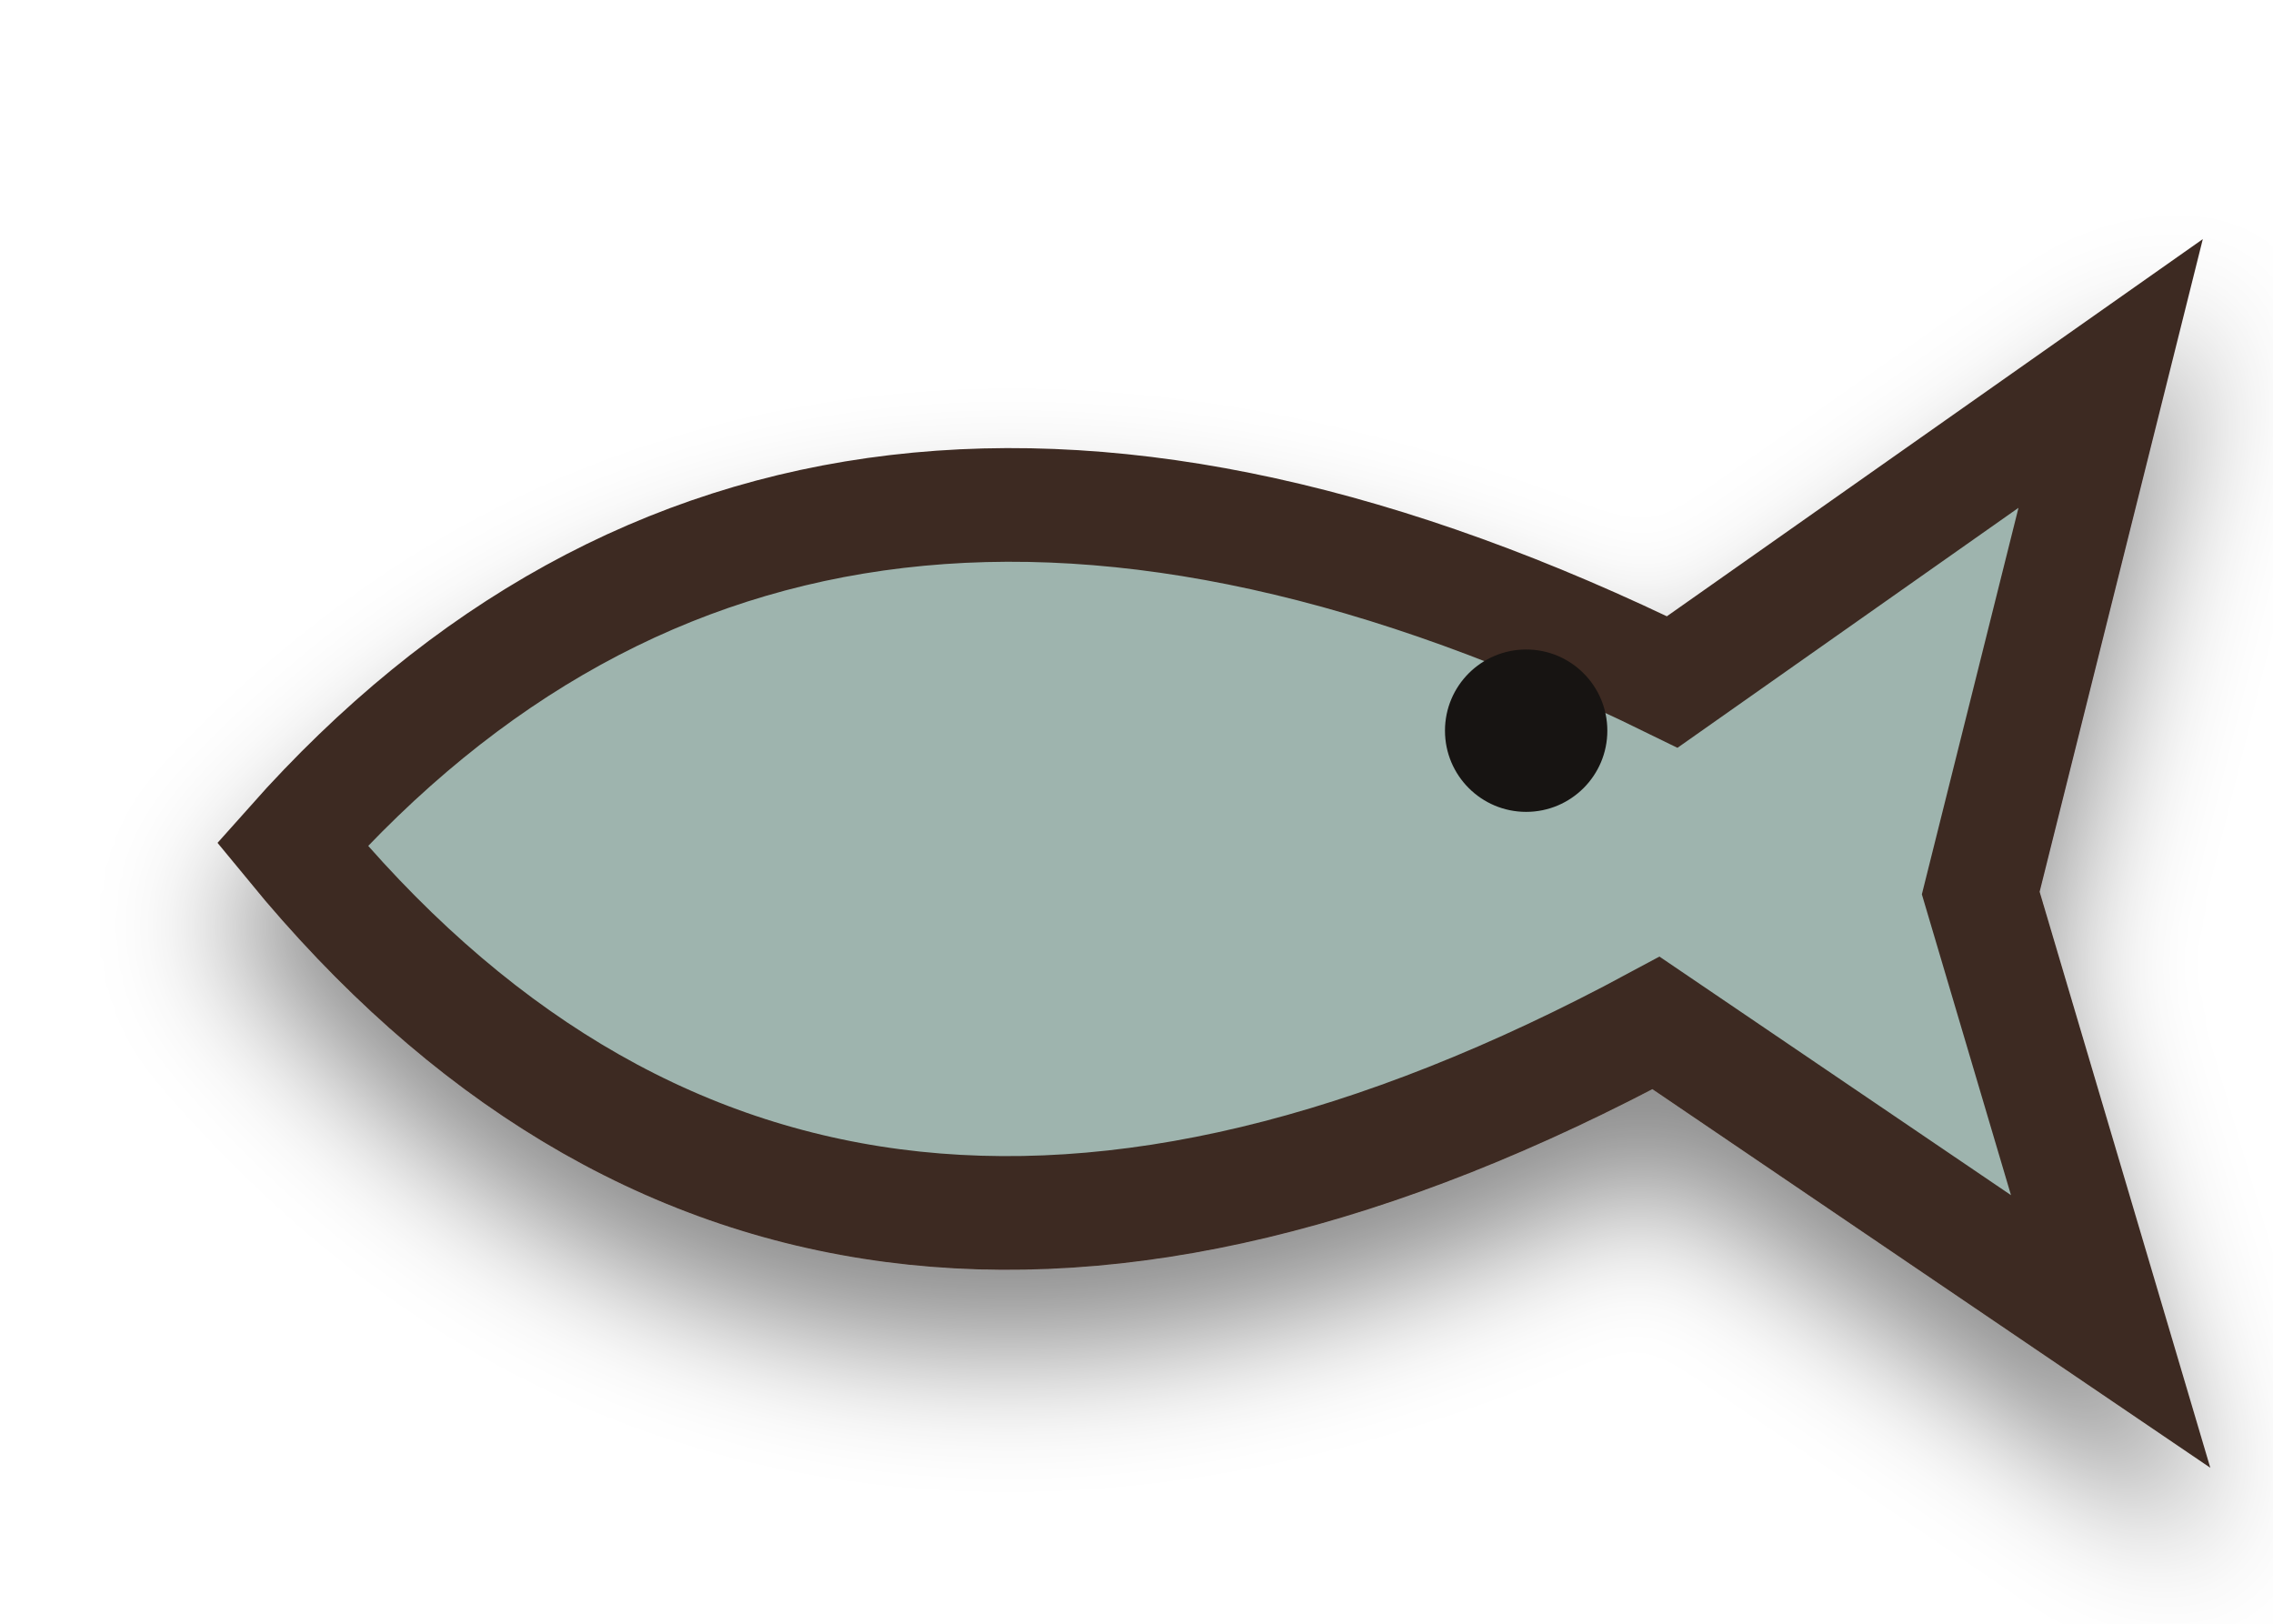
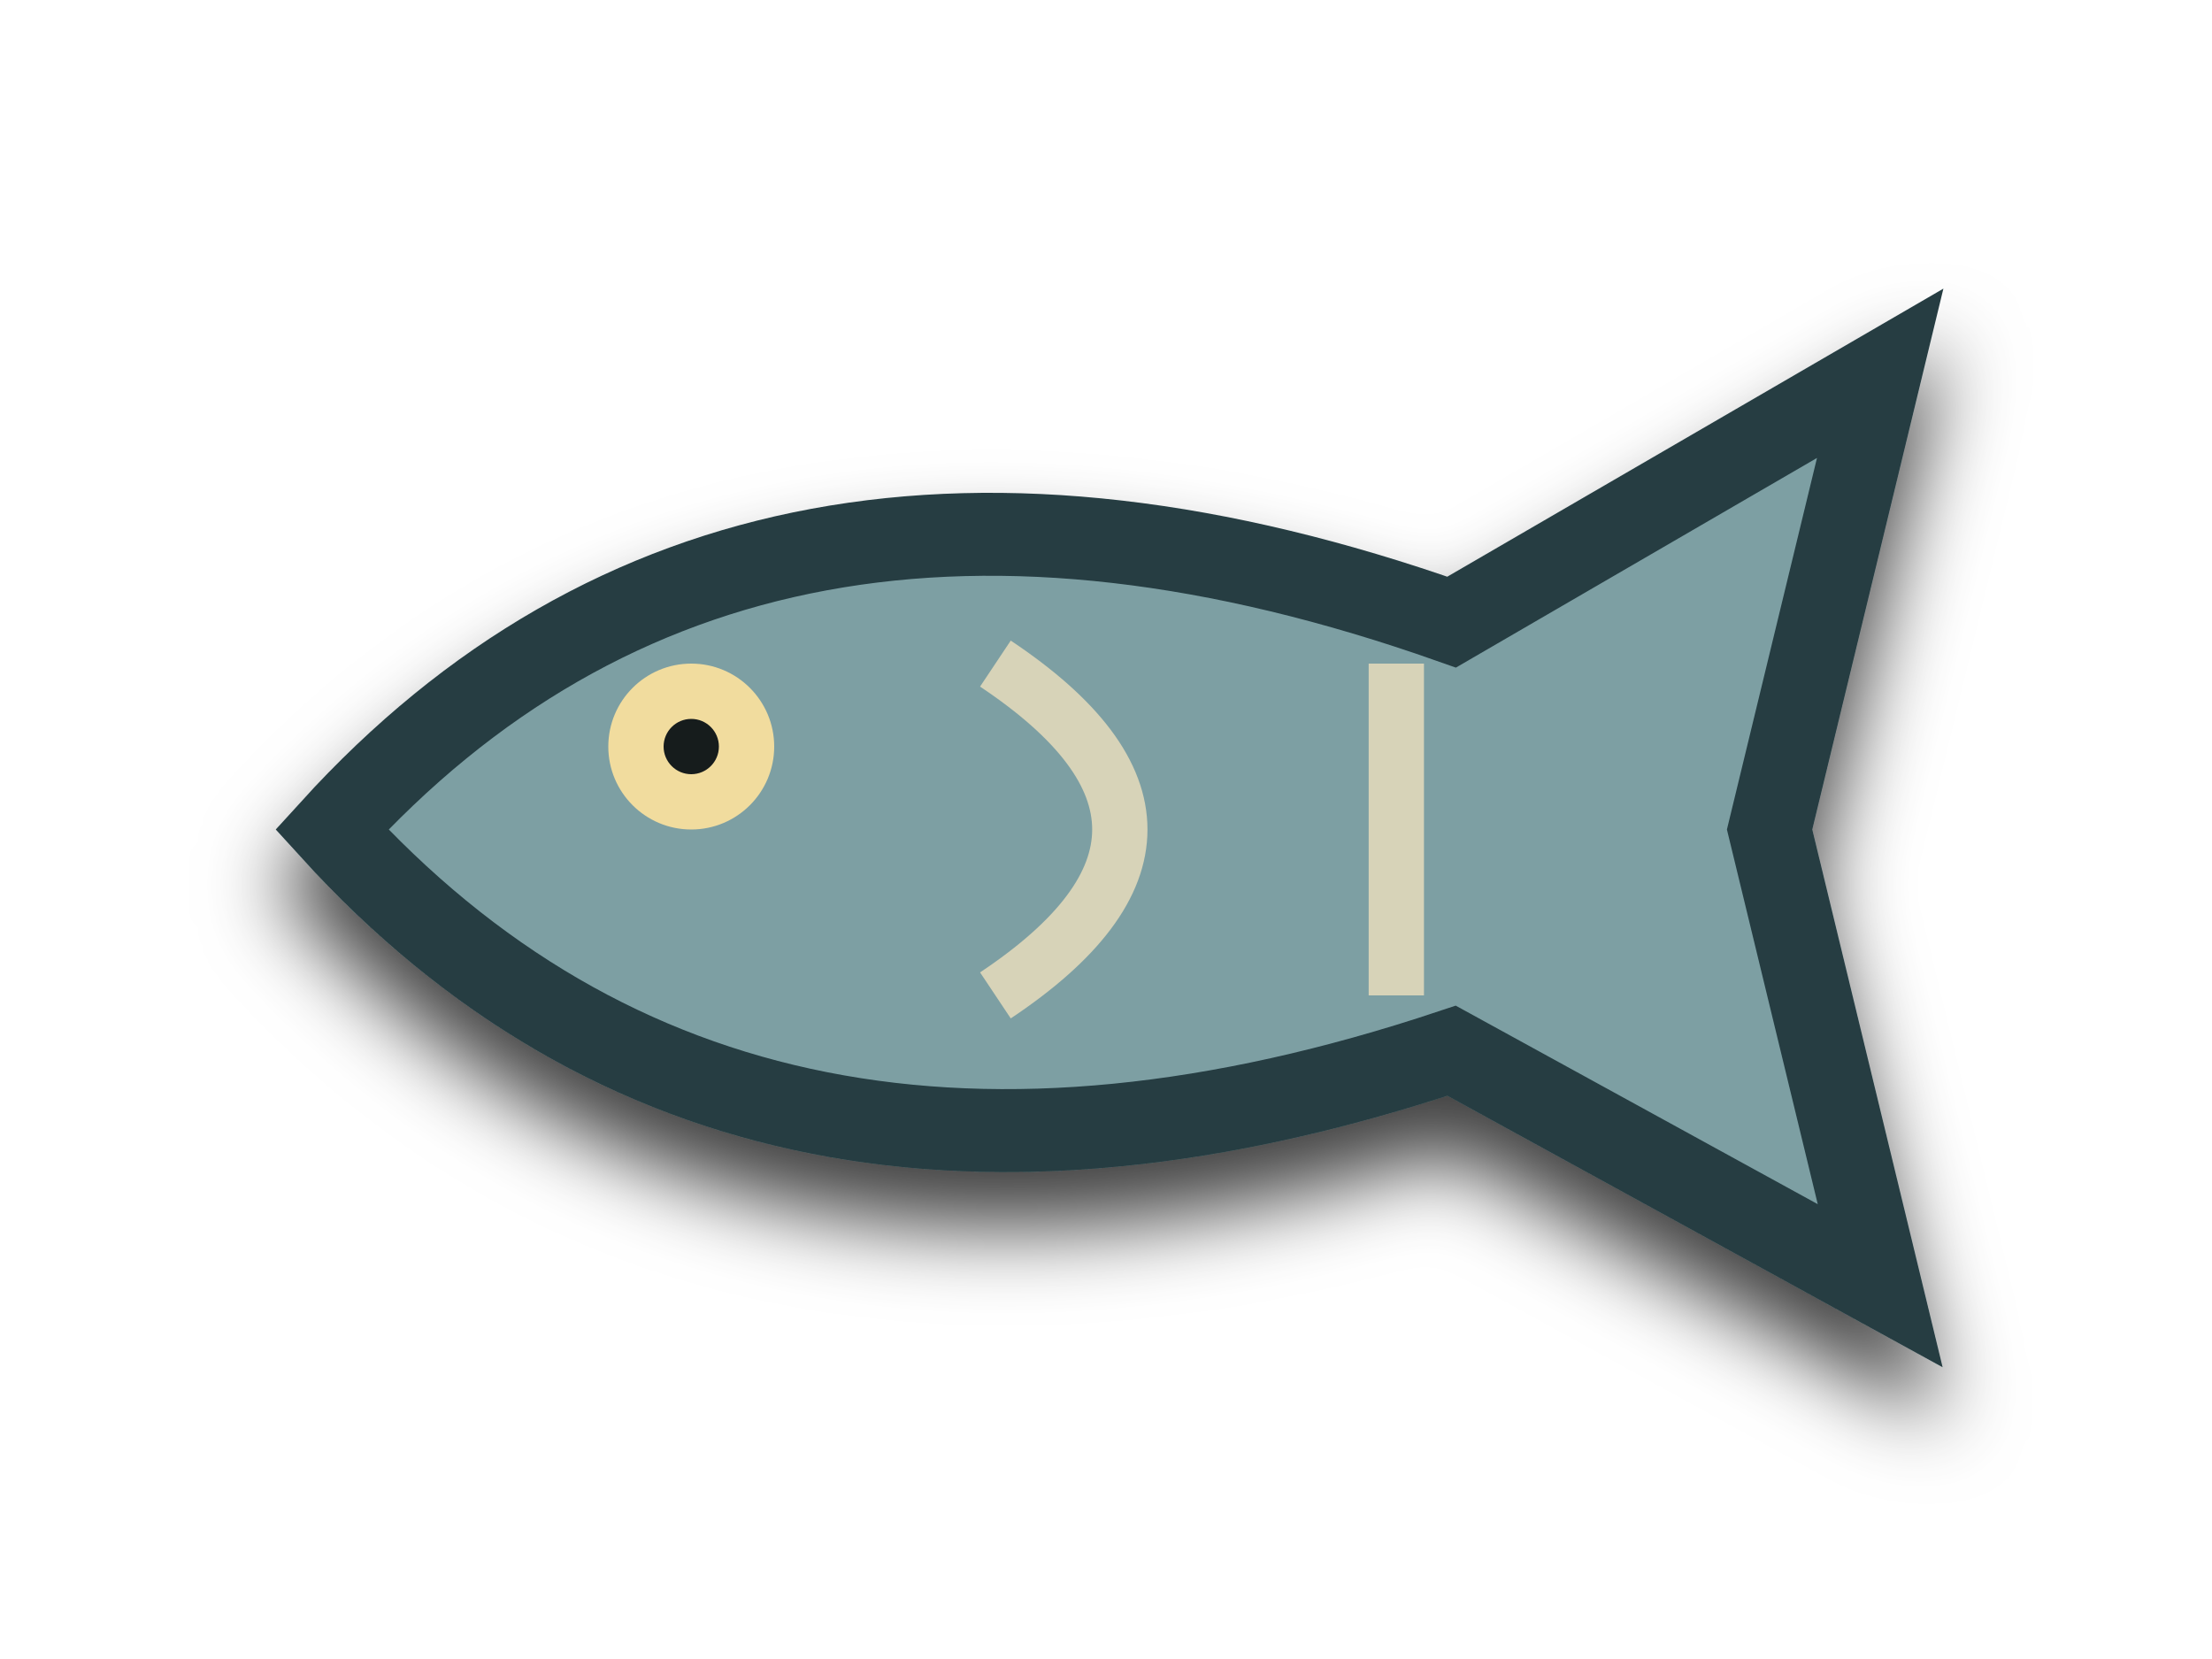
- <svg xmlns="http://www.w3.org/2000/svg" width="140" height="100" viewBox="0 0 140 100">
+ <svg xmlns="http://www.w3.org/2000/svg" viewBox="0 0 160 120">
  <defs>
-     <filter id="rough">
-       <feTurbulence baseFrequency=".012" numOctaves="2" seed="4" result="n" />
-       <feDisplacementMap in="SourceGraphic" in2="n" scale="1.2" />
+     <filter id="s" x="-30%" y="-30%" width="160%" height="160%">
+       <feDropShadow dx="0" dy="4" stdDeviation="3" flood-color="#000" flood-opacity=".75" />
    </filter>
-     <filter id="shadow" x="-30%" y="-30%" width="160%" height="180%">
-       <feDropShadow dx="0" dy="5" stdDeviation="4" flood-color="#000" flood-opacity=".45" />
-     </filter>
-     <linearGradient id="wood" x1="0" y1="0" x2="0" y2="1">
-       <stop stop-color="#81532f" />
-       <stop offset="1" stop-color="#3d281d" />
+     <linearGradient id="gold" x1="0" y1="0" x2="1" y2="1">
+       <stop stop-color="#f2d681" />
+       <stop offset=".5" stop-color="#a97431" />
+       <stop offset="1" stop-color="#4e3216" />
    </linearGradient>
-     <linearGradient id="brass" x1="0" y1="0" x2="1" y2="1">
-       <stop stop-color="#f4d27d" />
-       <stop offset=".45" stop-color="#a86b28" />
-       <stop offset="1" stop-color="#5d3617" />
-     </linearGradient>
-     <linearGradient id="teal" x1="0" y1="0" x2="0" y2="1">
-       <stop stop-color="#3e7772" />
-       <stop offset="1" stop-color="#153f40" />
-     </linearGradient>
-     <radialGradient id="glass">
-       <stop stop-color="#d9f3ee" stop-opacity=".65" />
-       <stop offset="1" stop-color="#5f9d9c" stop-opacity=".25" />
-     </radialGradient>
  </defs>
-   <path d="M18 52Q50 16 103 42L130 23L122 55L130 82L102 63Q50 91 18 52z" fill="#9eb4ae" stroke="#3c2a22" stroke-width="7" filter="url(#shadow)" />
-   <circle cx="94" cy="45" r="5" fill="#171412" />
+   <g filter="url(#s)">
+     <path d="M24 60 Q54 27 105 45 L136 27 L128 60 L136 93 L105 76 Q54 93 24 60Z" fill="#7d9fa3" stroke="#253c42" stroke-width="6" />
+     <circle cx="50" cy="54" r="6" fill="#f1dc9e" />
+     <circle cx="50" cy="54" r="2" fill="#171b1c" />
+     <path d="M72 48 q18 12 0 24 M101 48 v24" fill="none" stroke="#d7d3b8" stroke-width="4" />
+   </g>
</svg>
